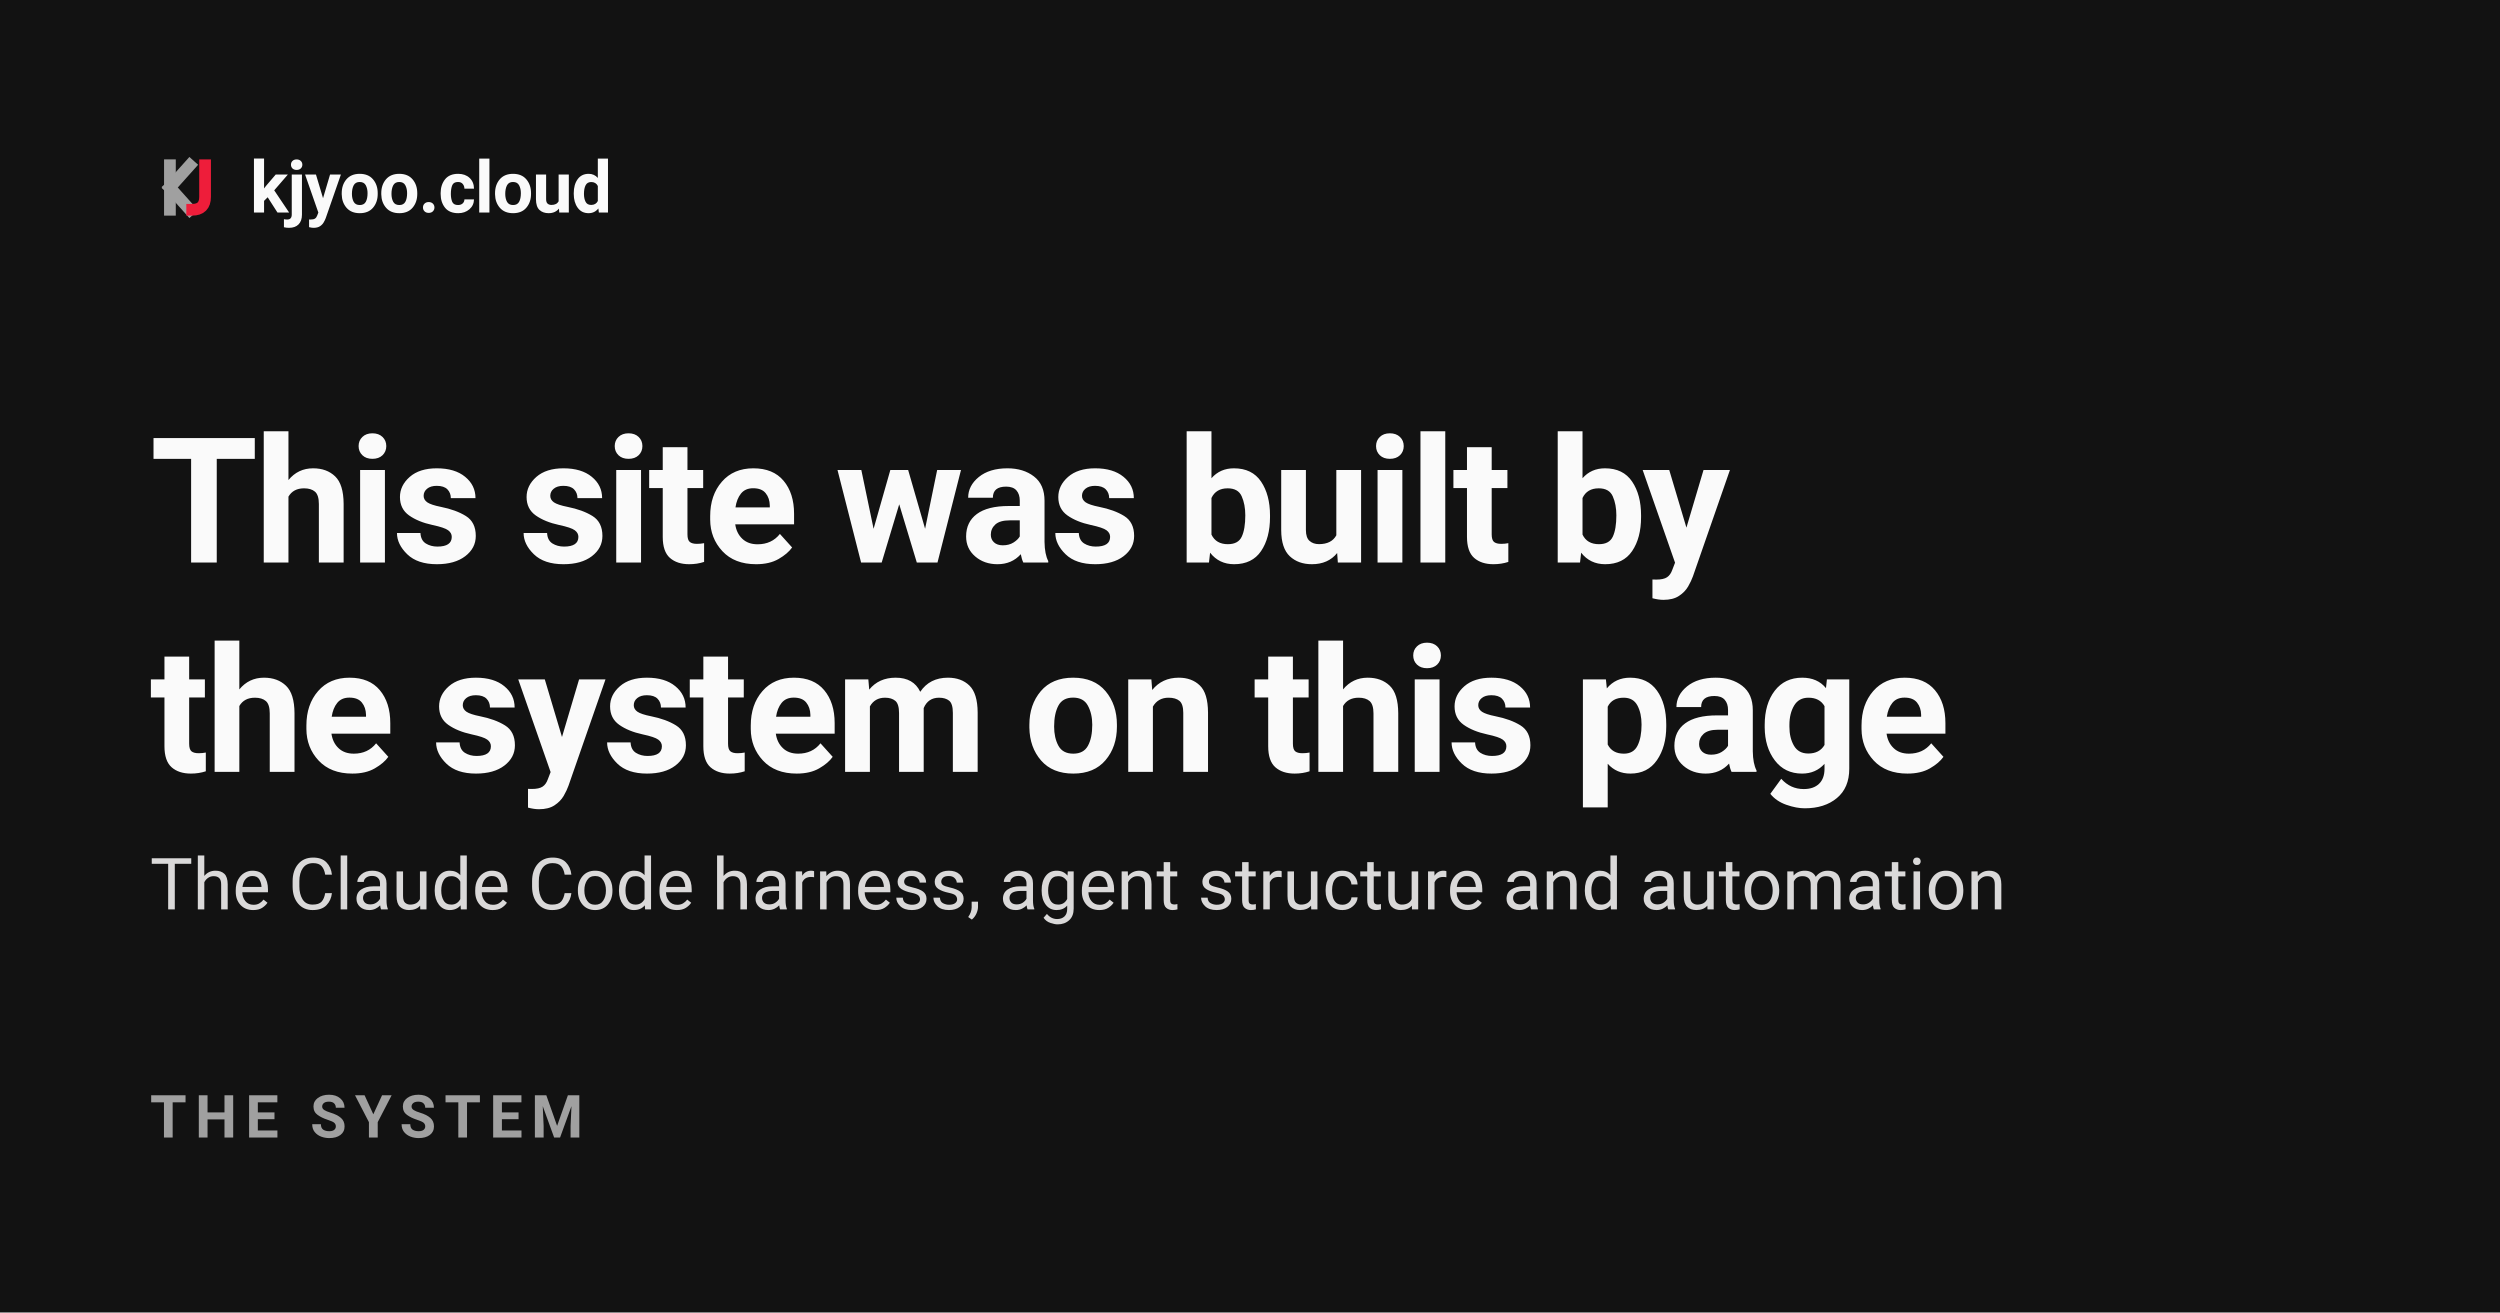
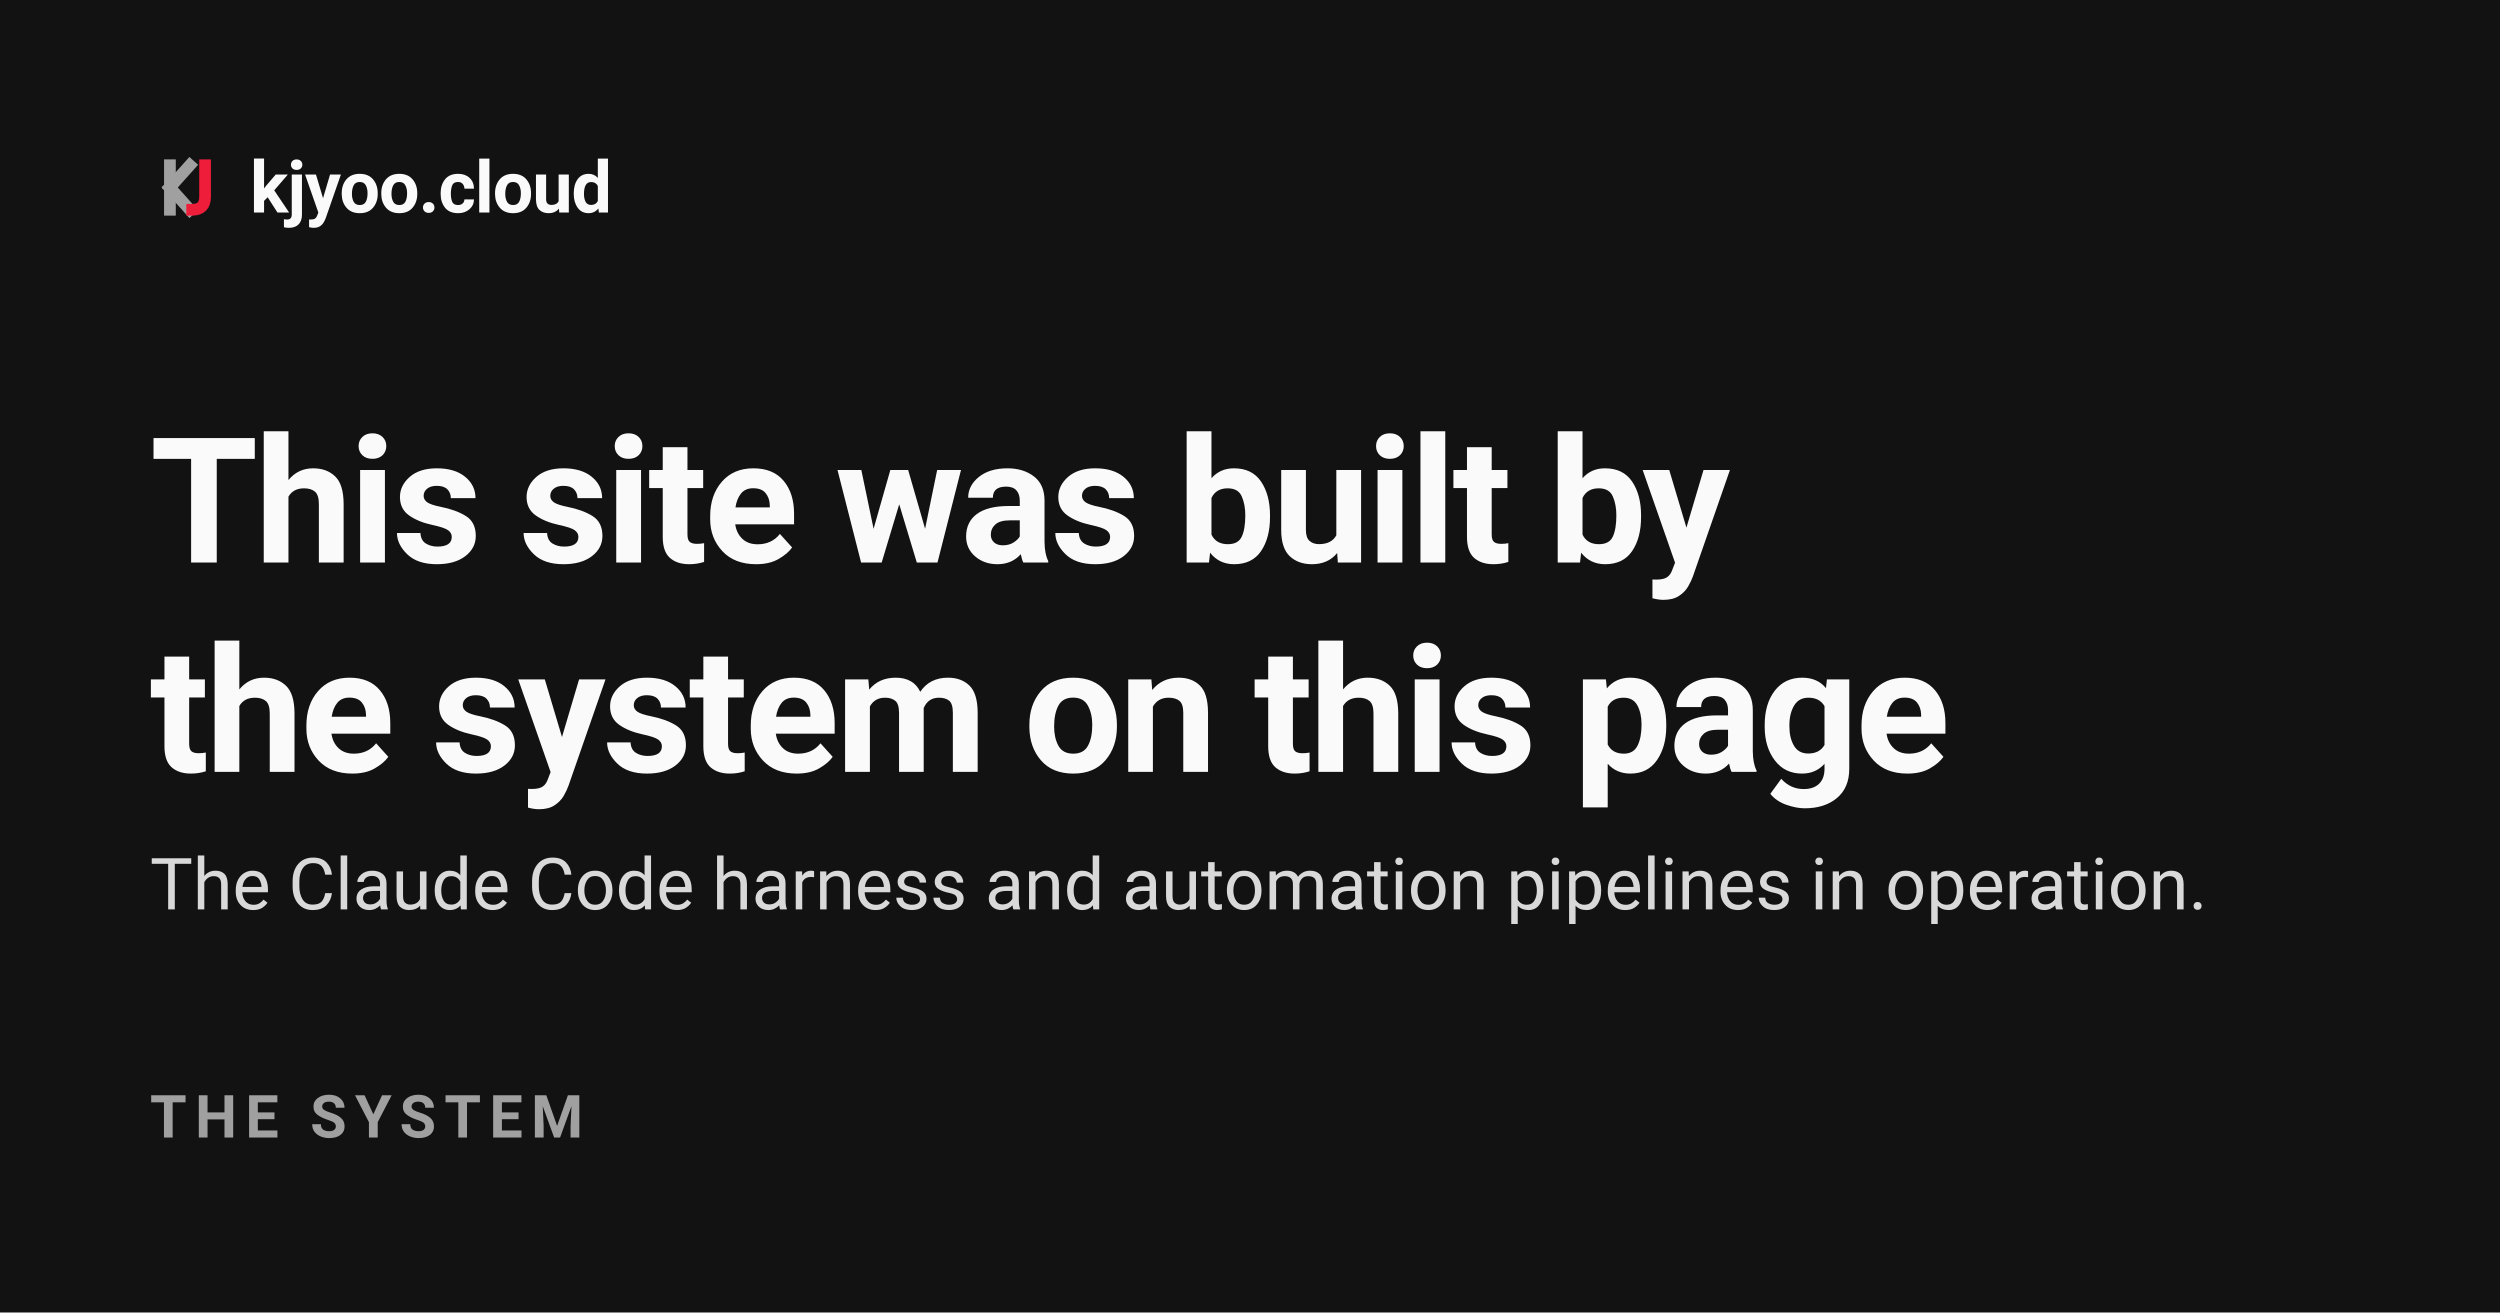
<svg xmlns="http://www.w3.org/2000/svg" viewBox="0 0 800 420" width="800" height="420">
  <rect width="800" height="420" fill="#121212" />
  <svg x="48" y="48" width="24" height="24" viewBox="0 0 64 64">
    <g fill="none" stroke-linecap="square" stroke-linejoin="miter">
      <path d="M17 13 V51" stroke="#A0A0A0" stroke-width="10" />
      <path d="M17 32 L34 13" stroke="#A0A0A0" stroke-width="10" />
      <path d="M17 32 L34 51" stroke="#A0A0A0" stroke-width="10" />
      <path d="M47 13 V40 Q47 51 36 51" stroke="#EE1D3A" stroke-width="10" />
    </g>
  </svg>
  <text x="80" y="68" font-family="'Nanum Gothic','Noto Sans KR',-apple-system,BlinkMacSystemFont,'Segoe UI',Roboto,sans-serif" font-size="23" font-weight="700" letter-spacing="-0.35" fill="#FAFAFA">kjyoo.cloud</text>
  <text x="48" y="180" font-family="'Nanum Gothic','Noto Sans KR',-apple-system,BlinkMacSystemFont,'Segoe UI',Roboto,sans-serif" font-size="56" font-weight="700" letter-spacing="-1.12" fill="#FAFAFA">This site was built by</text>
  <text x="48" y="247" font-family="'Nanum Gothic','Noto Sans KR',-apple-system,BlinkMacSystemFont,'Segoe UI',Roboto,sans-serif" font-size="56" font-weight="700" letter-spacing="-1.12" fill="#FAFAFA">the system on this page</text>
-   <text x="48" y="291" font-family="'Nanum Gothic','Noto Sans KR',-apple-system,BlinkMacSystemFont,'Segoe UI',Roboto,sans-serif" font-size="23" font-weight="400" fill="#DAD9D9">The Claude Code harness, agent structure and automation</text>
+   <text x="48" y="291" font-family="'Nanum Gothic','Noto Sans KR',-apple-system,BlinkMacSystemFont,'Segoe UI',Roboto,sans-serif" font-size="23" font-weight="400" fill="#DAD9D9">The Claude Code harness and automation pipelines in operation.</text>
  <text x="48" y="364" font-family="'Nanum Gothic','Noto Sans KR',-apple-system,BlinkMacSystemFont,'Segoe UI',Roboto,sans-serif" font-size="19" font-weight="700" letter-spacing="2.66" fill="#A0A0A0">THE SYSTEM</text>
</svg>
